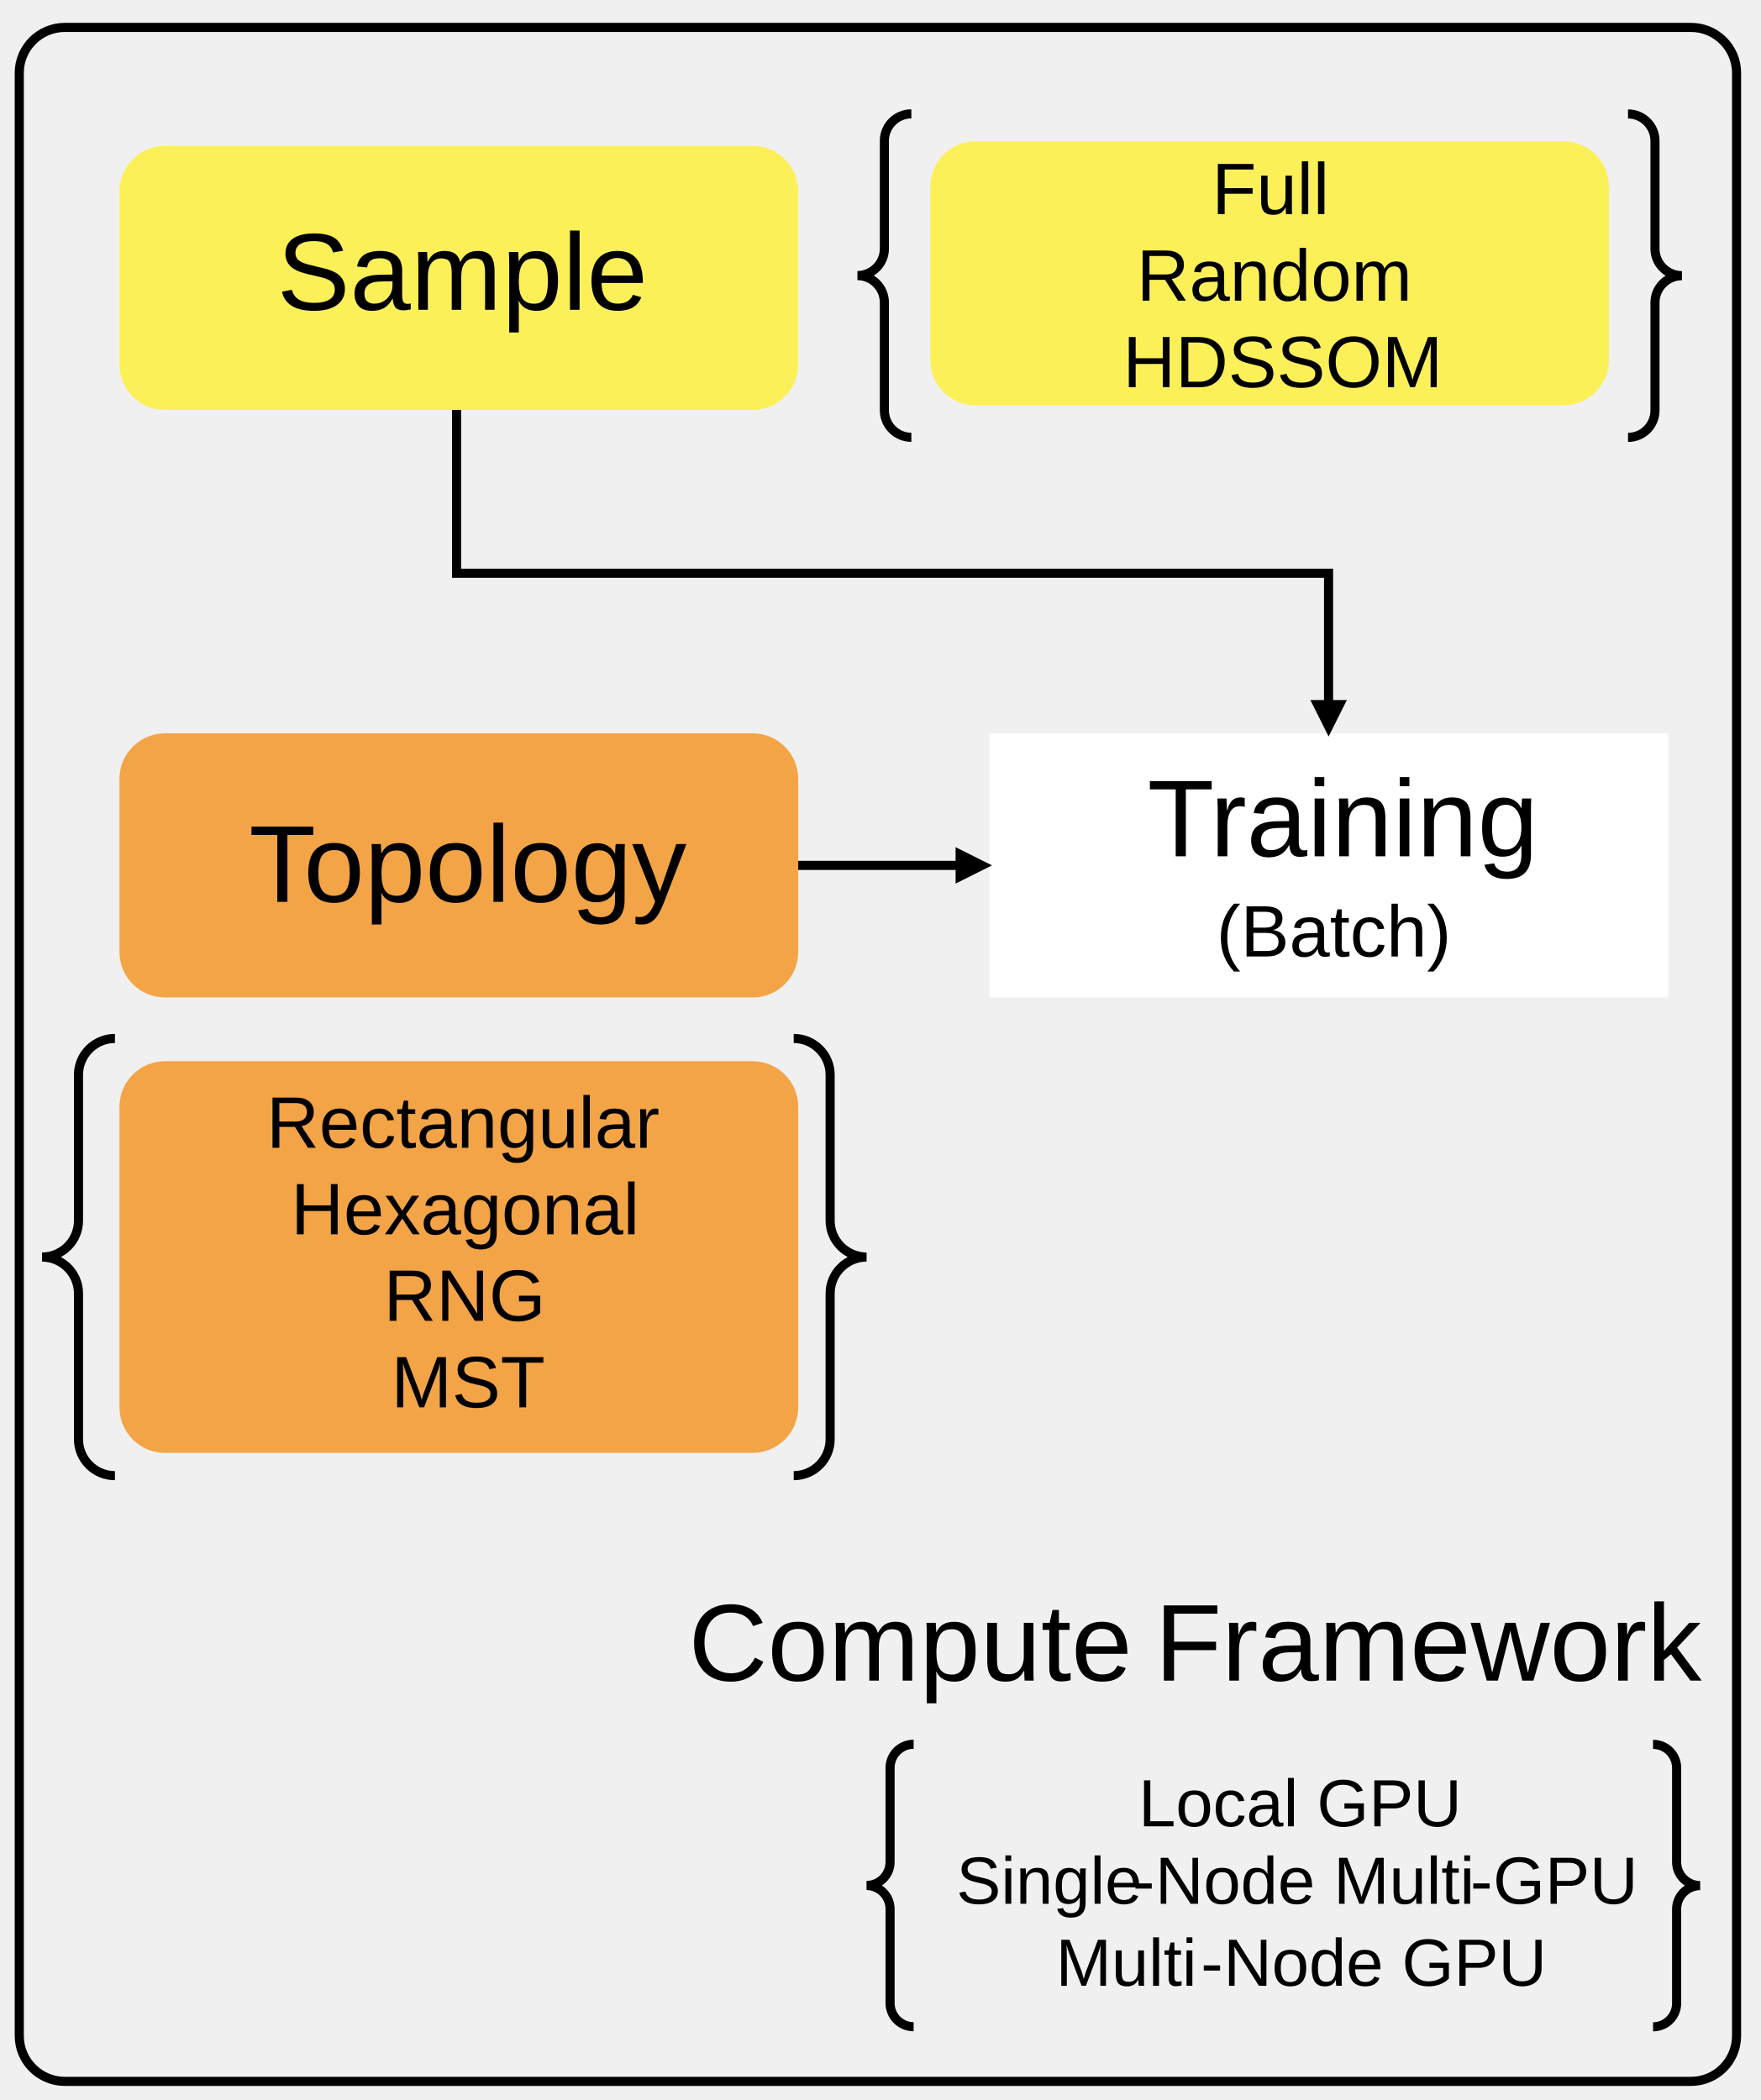
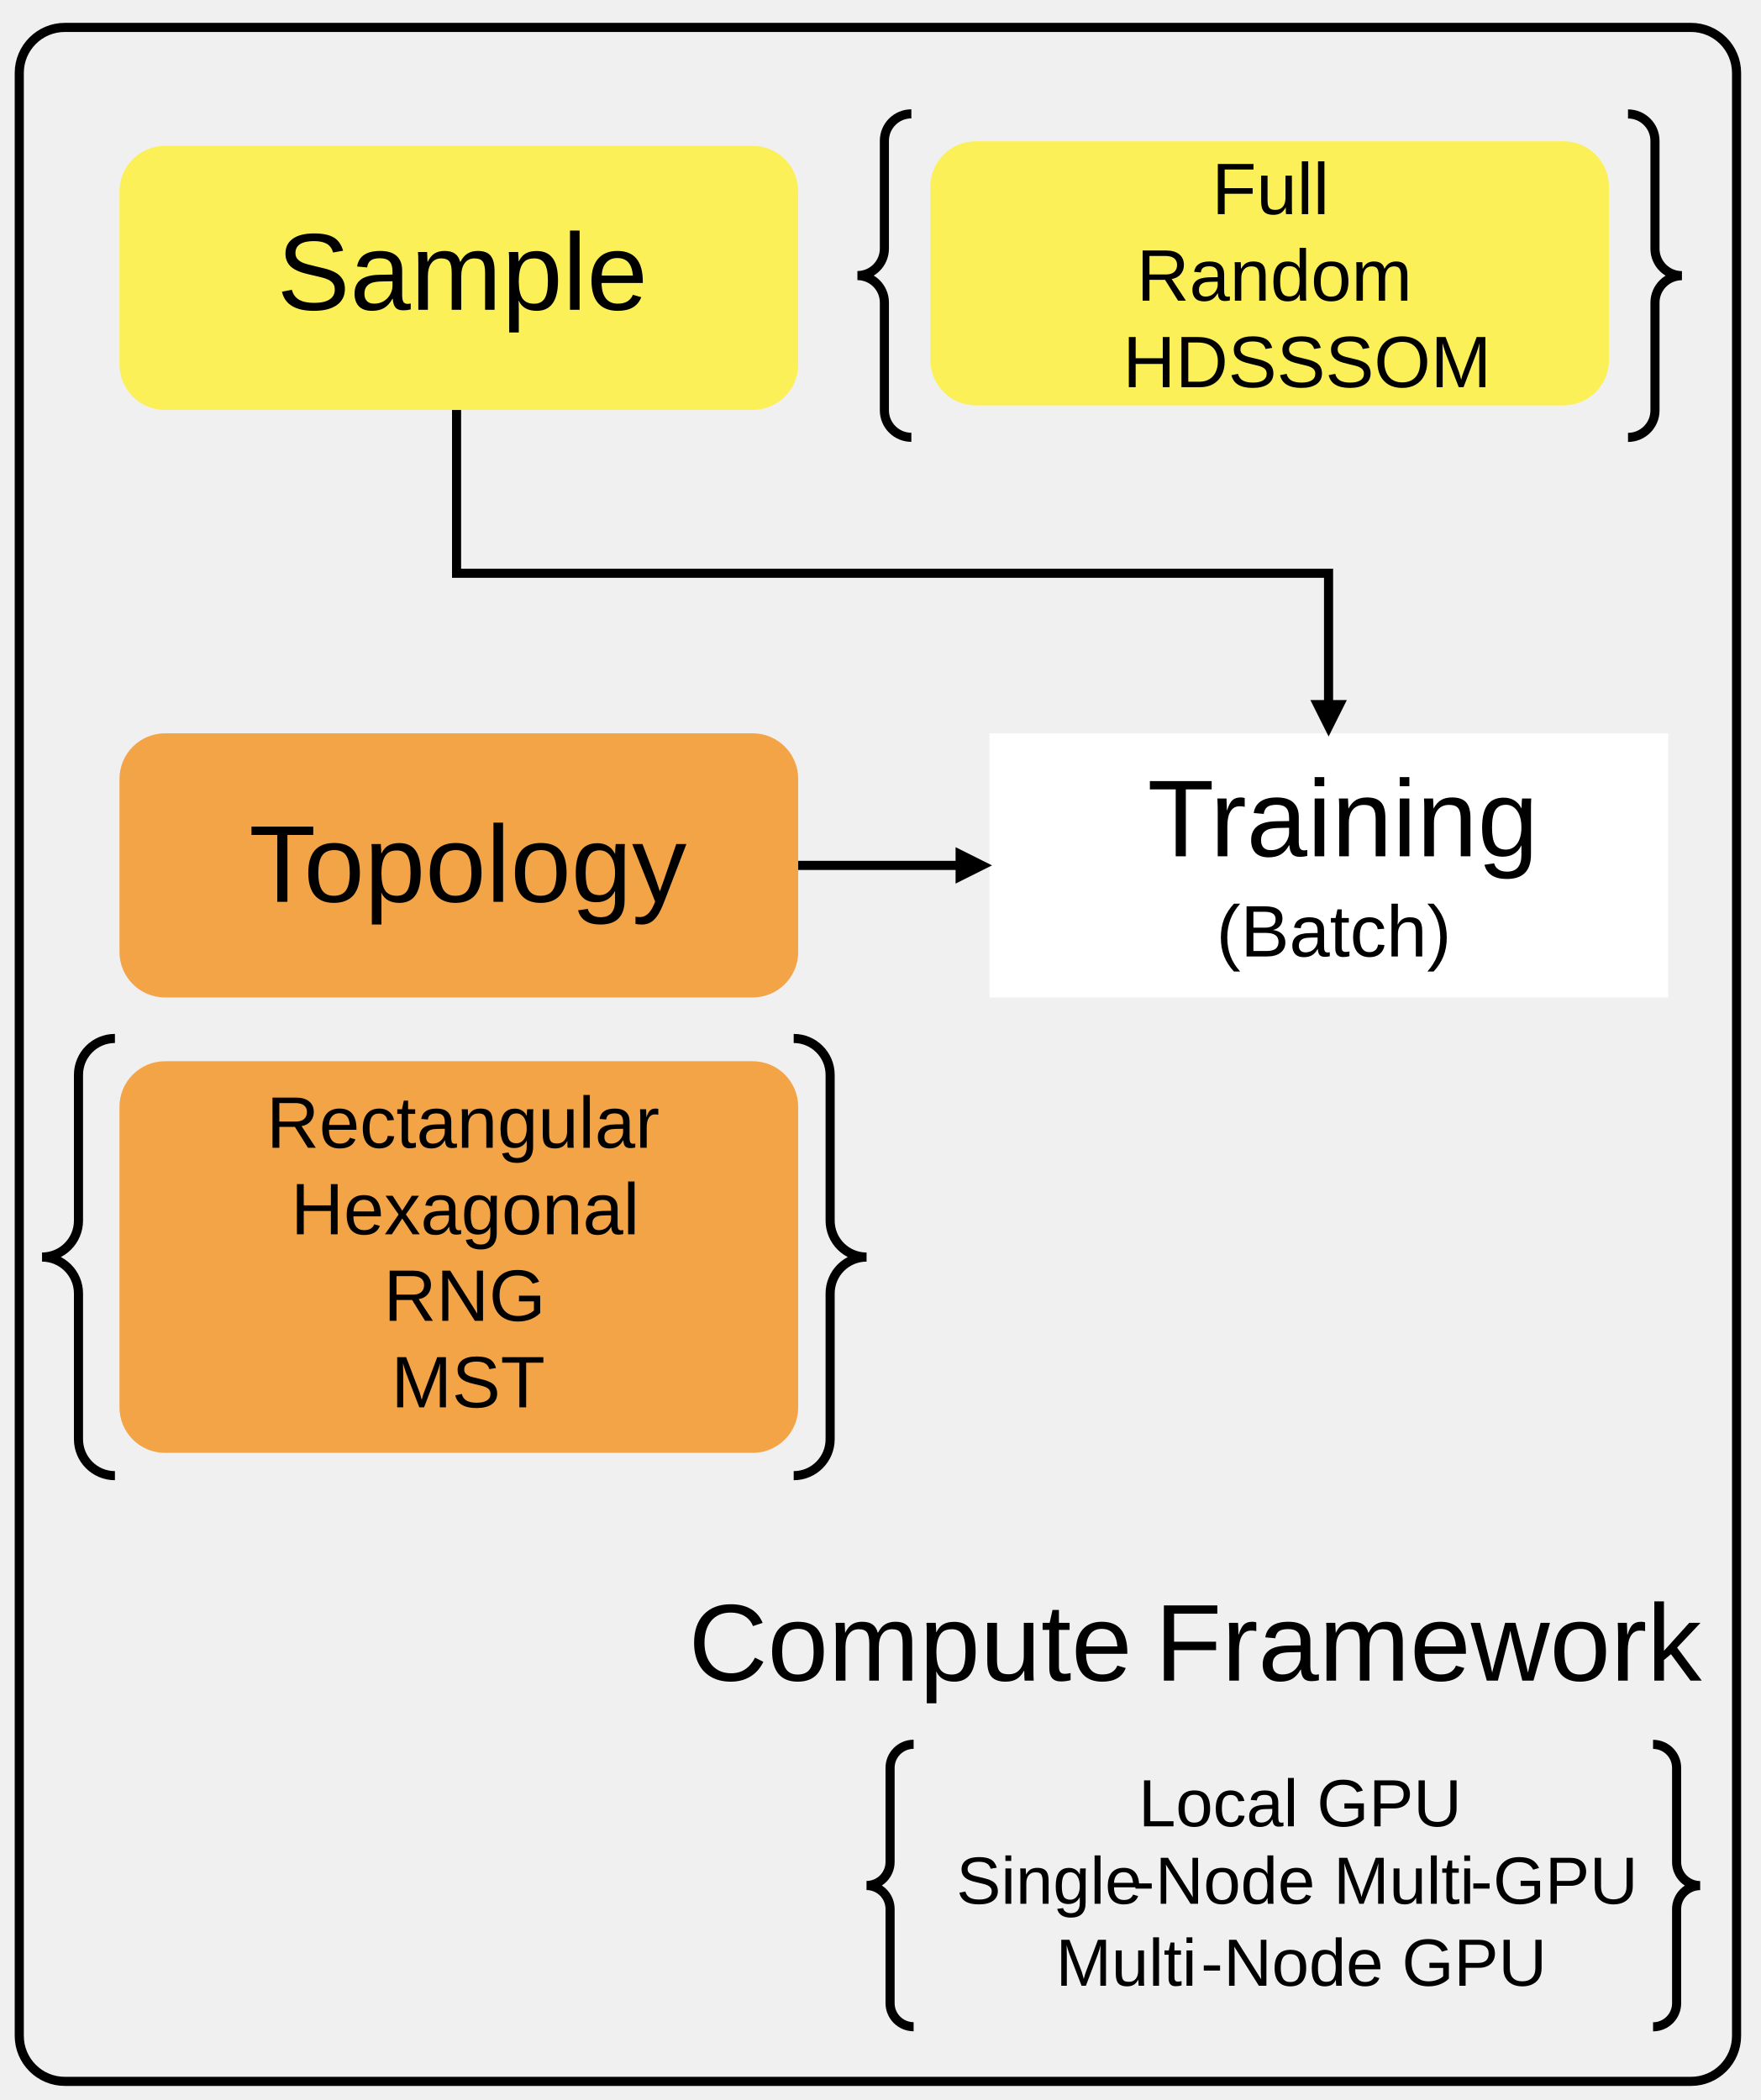
<svg xmlns="http://www.w3.org/2000/svg" id="Layer_1" version="1.1" viewBox="0 0 386.43 461.11">
  <defs>
    <style>
      .st0 {
        fill: #f3a447;
      }

      .st1 {
        font-size: 16px;
      }

      .st1, .st2, .st3 {
        font-family: ArialMT, Arial;
        isolation: isolate;
      }

      .st4 {
        fill: #fff;
      }

      .st2 {
        font-size: 14.67px;
      }

      .st3 {
        font-size: 24px;
      }

      .st5 {
        fill: #fcf059;
      }

      .st6 {
        fill: none;
        stroke: #000;
        stroke-miterlimit: 8;
        stroke-width: 2px;
      }
    </style>
  </defs>
  <rect class="st6" x="4.23" y="6.02" width="377" height="451" rx="10" ry="10" />
  <rect class="st5" x="26.23" y="32.02" width="149" height="58" rx="10" ry="10" />
  <text class="st3" transform="translate(60.81 68.02)">
    <tspan x="0" y="0">Sample</tspan>
  </text>
  <rect class="st5" x="204.23" y="31.02" width="149" height="58" rx="10" ry="10" />
  <text class="st1" transform="translate(266.04 47.02)">
    <tspan x="0" y="0">Full</tspan>
  </text>
  <text class="st1" transform="translate(249.53 66.02)">
    <tspan x="0" y="0">Random</tspan>
  </text>
  <text class="st1" transform="translate(246.5 85.02)">
-     <tspan x="0" y="0">HDSSOM</tspan>
+     <tspan x="0" y="0">HDSSSOM</tspan>
  </text>
  <rect class="st4" x="217.23" y="161.02" width="149" height="58" />
  <text class="st3" transform="translate(251.89 188.02)">
    <tspan x="0" y="0">Training</tspan>
  </text>
  <text class="st1" transform="translate(267.02 210.02)">
    <tspan x="0" y="0">(Batch)</tspan>
  </text>
  <rect class="st0" x="26.23" y="161.02" width="149" height="58" rx="10" ry="10" />
  <text class="st3" transform="translate(54.66 198.02)">
    <tspan x="0" y="0">Topology</tspan>
  </text>
  <path d="M175.23,189.02h35.88v2h-35.88v-2ZM209.78,186.02l8,4-8,4v-8Z" />
  <rect class="st0" x="26.23" y="233.02" width="149" height="86" rx="10" ry="10" />
  <text class="st1" transform="translate(58.51 252.02)">
    <tspan x="0" y="0">Rectangular</tspan>
  </text>
  <text class="st1" transform="translate(63.87 271.02)">
    <tspan x="0" y="0">Hexagonal</tspan>
  </text>
  <text class="st1" transform="translate(84.23 290.02)">
    <tspan x="0" y="0">RNG</tspan>
  </text>
  <text class="st1" transform="translate(85.88 309.02)">
    <tspan x="0" y="0">MST</tspan>
  </text>
  <text class="st3" transform="translate(151.16 369.02)">
    <tspan x="0" y="0">Compute</tspan>
  </text>
  <text class="st3" transform="translate(253.54 369.02)">
    <tspan x="0" y="0">Framework</tspan>
  </text>
  <path d="M99.23,90.02v36.85h192.43l-1-1v29.18h2v-30.18H100.23l1,1v-35.85h-2ZM287.67,153.72l4,8,4-8h-8Z" />
  <path class="st6" d="M200.07,96.02c-3.27,0-5.92-2.65-5.92-5.92v-23.67c0-3.27-2.65-5.92-5.92-5.92,3.27,0,5.92-2.65,5.92-5.92v-23.67c0-3.27,2.65-5.92,5.92-5.92M357.4,25.02c3.27,0,5.92,2.65,5.92,5.92v23.67c0,3.27,2.65,5.92,5.92,5.92-3.27,0-5.92,2.65-5.92,5.92v23.67c0,3.27-2.65,5.92-5.92,5.92" />
  <path class="st6" d="M25.23,324.02c-4.42,0-8-3.58-8-8v-32c0-4.42-3.58-8-8-8,4.42,0,8-3.58,8-8v-32c0-4.42,3.58-8,8-8M174.24,228.02c4.42,0,8,3.58,8,8v32c0,4.42,3.58,8,8,8-4.42,0-8,3.58-8,8v32c0,4.42-3.58,8-8,8" />
  <path class="st6" d="M200.57,445.02c-2.85,0-5.17-2.31-5.17-5.17v-20.67c0-2.85-2.31-5.17-5.17-5.17,2.85,0,5.17-2.31,5.17-5.17v-20.67c0-2.85,2.31-5.17,5.17-5.17M362.9,383.02c2.85,0,5.17,2.31,5.17,5.17v20.67c0,2.85,2.31,5.17,5.17,5.17-2.85,0-5.17,2.31-5.17,5.17v20.67c0,2.85-2.31,5.17-5.17,5.17" />
  <text class="st2" transform="translate(249.95 401.02)">
    <tspan x="0" y="0">Local GPU</tspan>
  </text>
  <text class="st2" transform="translate(209.95 418.02)">
    <tspan x="0" y="0">Single</tspan>
  </text>
  <text class="st2" transform="translate(248.61 418.02)">
    <tspan x="0" y="0">-</tspan>
  </text>
  <text class="st2" transform="translate(253.61 418.02)">
    <tspan x="0" y="0">Node Multi</tspan>
  </text>
  <text class="st2" transform="translate(322.78 418.02)">
    <tspan x="0" y="0">-</tspan>
  </text>
  <text class="st2" transform="translate(327.78 418.02)">
    <tspan x="0" y="0">GPU</tspan>
  </text>
  <text class="st2" transform="translate(231.78 436.02)">
    <tspan x="0" y="0">Multi</tspan>
  </text>
  <text class="st2" transform="translate(263.61 436.02)">
    <tspan x="0" y="0">-</tspan>
  </text>
  <text class="st2" transform="translate(268.61 436.02)">
    <tspan x="0" y="0">Node GPU</tspan>
  </text>
</svg>
